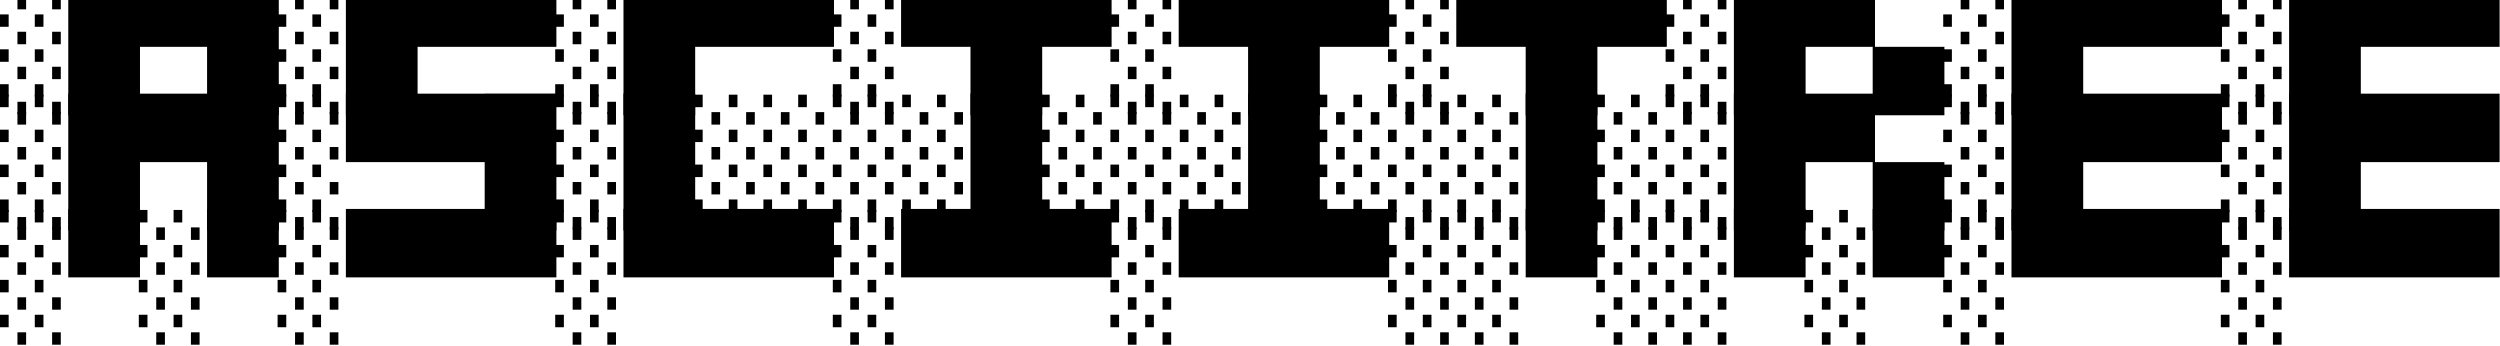
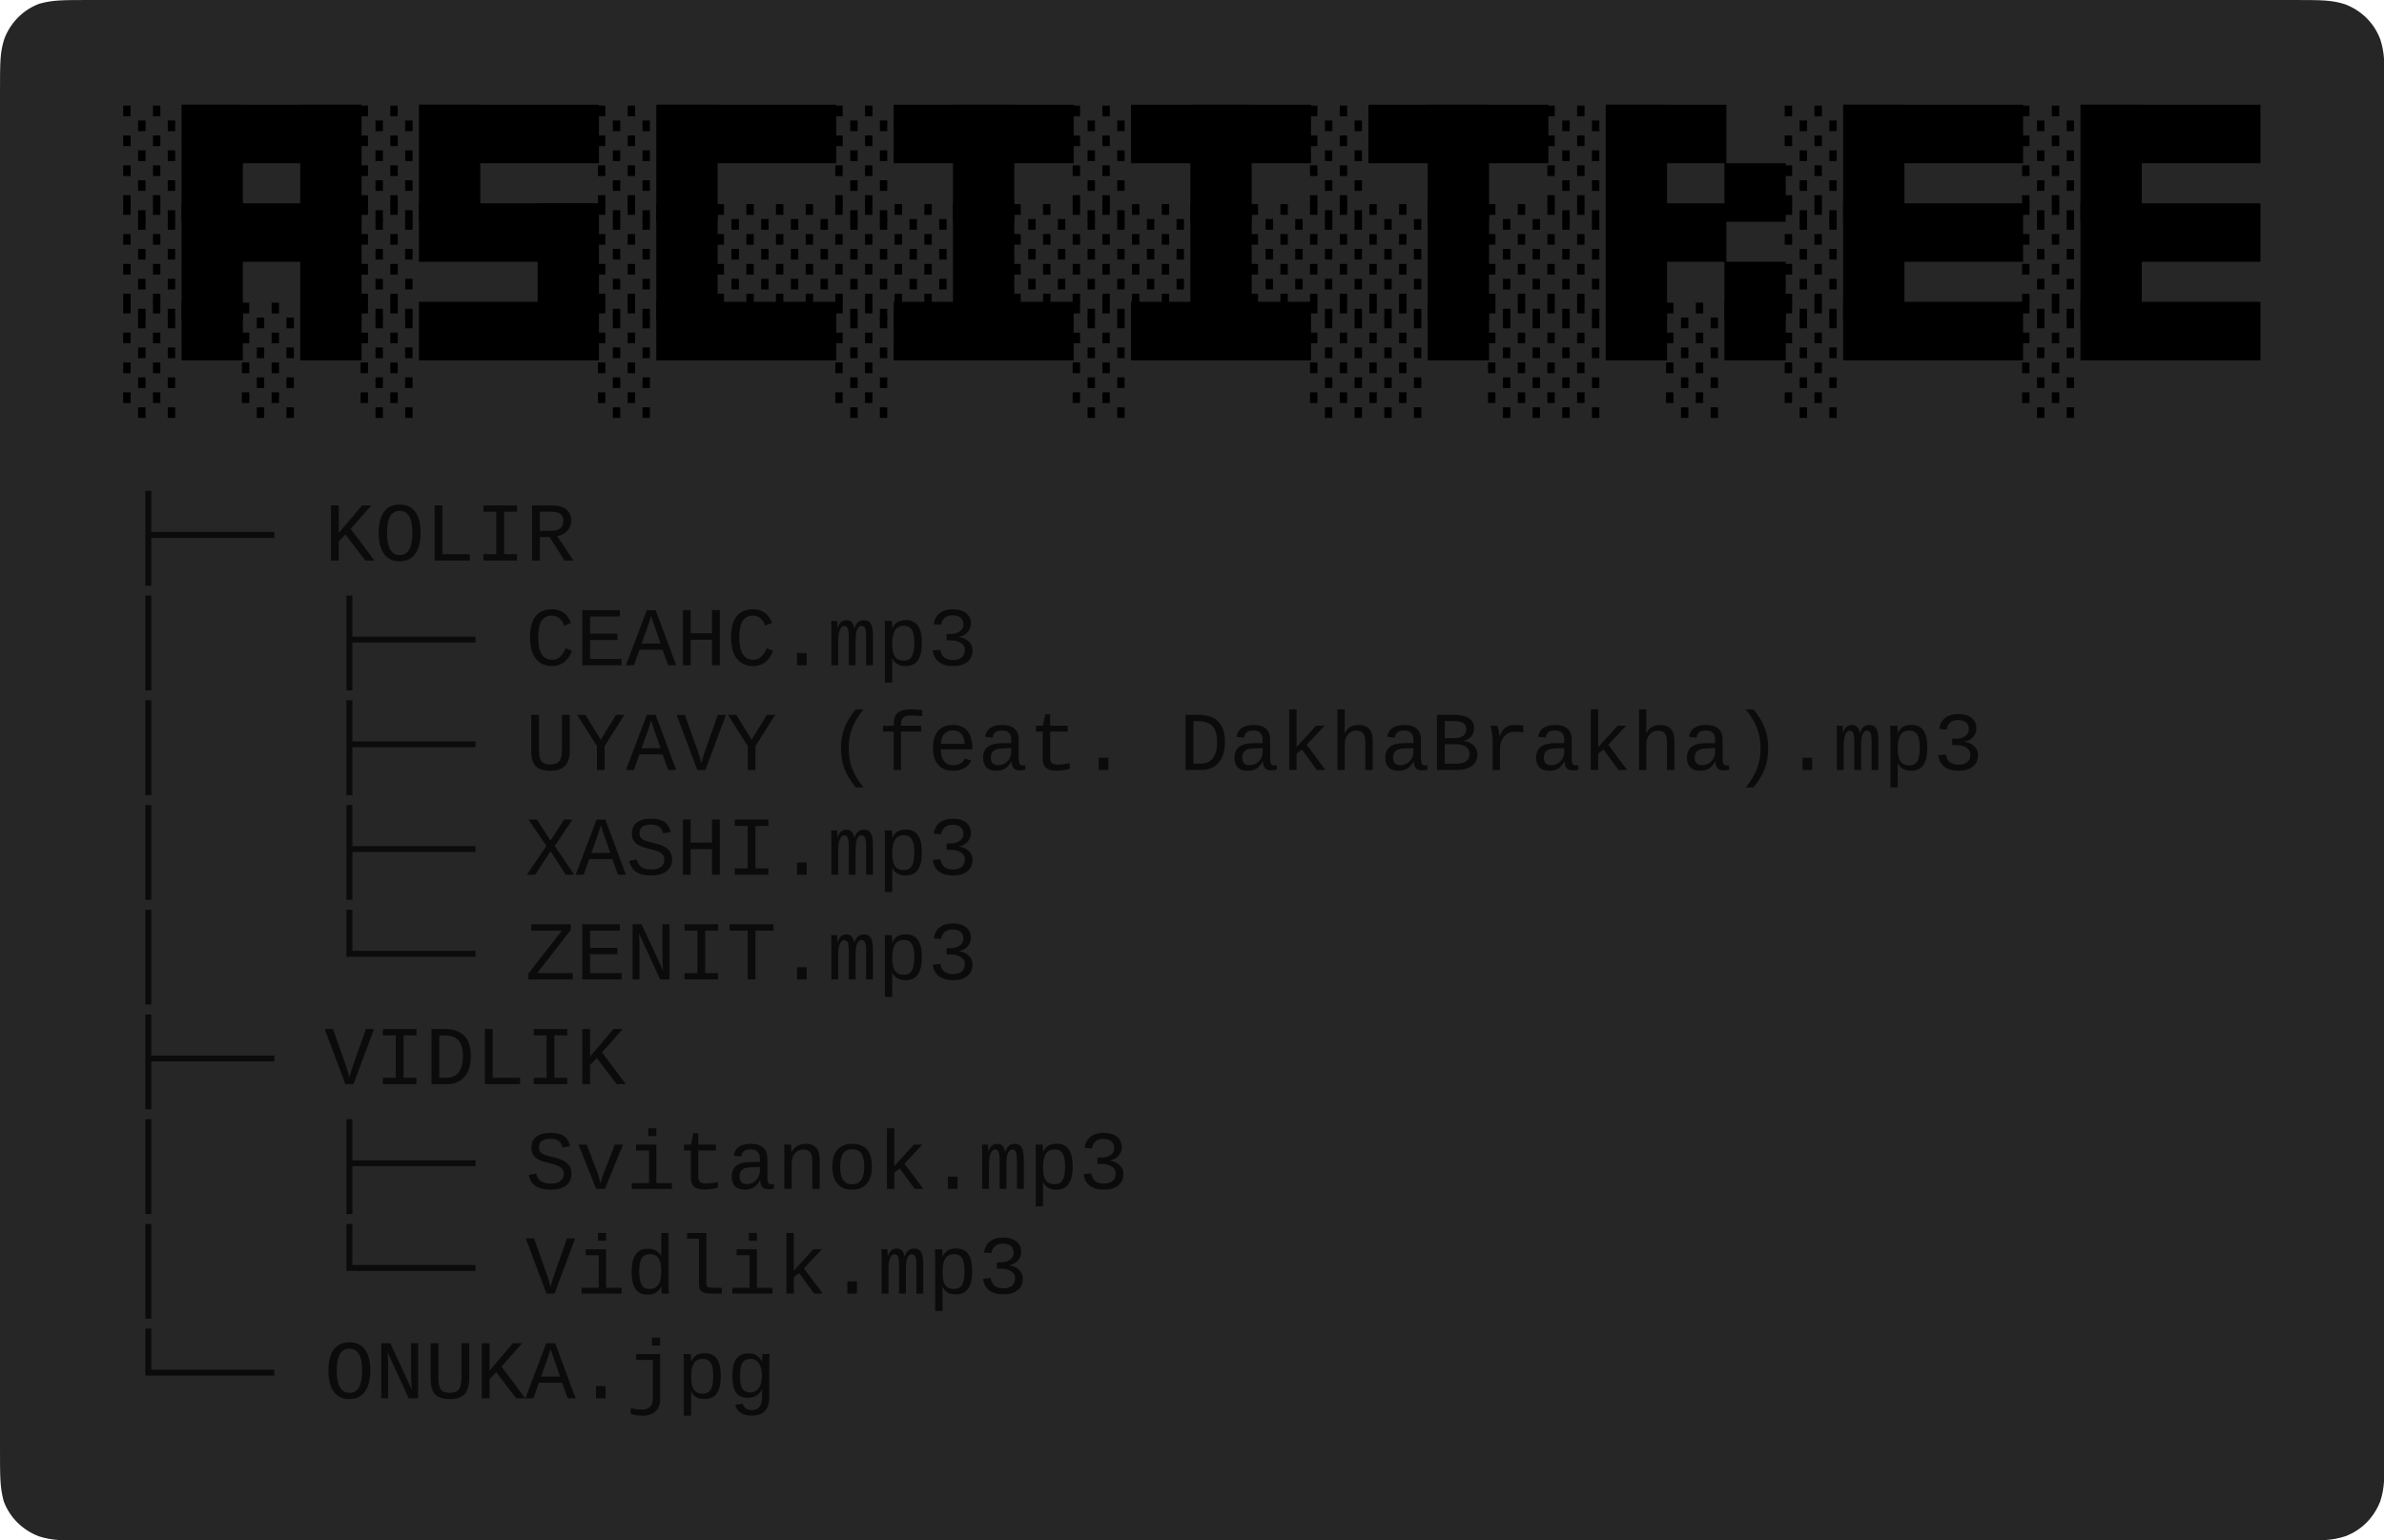
- <svg xmlns="http://www.w3.org/2000/svg" width="347" height="48">
-   <g font-family="monospace" font-size="16">
-     <text y="12">░█▀█░█▀▀░█▀▀░▀█▀░▀█▀░▀█▀░█▀▄░█▀▀░█▀▀</text>
-     <text y="28">░█▀█░▀▀█░█░░░░█░░░█░░░█░░█▀▄░█▀▀░█▀▀</text>
-     <text y="44">░▀░▀░▀▀▀░▀▀▀░▀▀▀░▀▀▀░░▀░░▀░▀░▀▀▀░▀▀▀</text>
+ <svg xmlns="http://www.w3.org/2000/svg" width="387" height="250">
+   <path d="M15.1 0H372c5 0 6.5 0 8.7.7 2.6 1 4.7 3 5.7 5.7.7 2.2.7 3.6.7 8.7V235c0 5 0 6.5-.7 8.7-1 2.6-3 4.7-5.7 5.7-2.2.7-3.6.7-8.7.7H15c-5 0-6.5 0-8.7-.7-2.6-1-4.7-3-5.7-5.7C0 241.4 0 240 0 235V15c0-5 0-6.5.7-8.7 1-2.6 3-4.7 5.7-5.7C8.6 0 10 0 15 0Z" fill="#262626" />
+   <g>
    <animate attributeName="fill" dur="10s" repeatCount="indefinite" values="#A0F;#0AF;#AF0;#FA0;#F0A;#A0F" />
+     <g font-family="monospace" font-size="16">
+       <text x="20" y="32">░█▀█░█▀▀░█▀▀░▀█▀░▀█▀░▀█▀░█▀▄░█▀▀░█▀▀</text>
+       <text x="20" y="48">░█▀█░▀▀█░█░░░░█░░░█░░░█░░█▀▄░█▀▀░█▀▀</text>
+       <text x="20" y="64">░▀░▀░▀▀▀░▀▀▀░▀▀▀░▀▀▀░░▀░░▀░▀░▀▀▀░▀▀▀</text>
+     </g>
+     <g font-family="SFMono-Regular,Consolas,Liberation Mono,Menlo,Courier,monospace" font-size="13.6" opacity=".7">
+       <text x="20" y="91">├── KOLIR</text>
+       <text x="20" y="108">│   ├── CEAHC.mp3</text>
+       <text x="20" y="125">│   ├── UYAVY (feat. DakhaBrakha).mp3</text>
+       <text x="20" y="142">│   ├── XASHI.mp3</text>
+       <text x="20" y="159">│   └── ZENIT.mp3</text>
+       <text x="20" y="176">├── VIDLIK</text>
+       <text x="20" y="193">│   ├── Svitanok.mp3</text>
+       <text x="20" y="210">│   └── Vidlik.mp3</text>
+       <text x="20" y="227">└── ONUKA.jpg</text>
+     </g>
  </g>
</svg>
